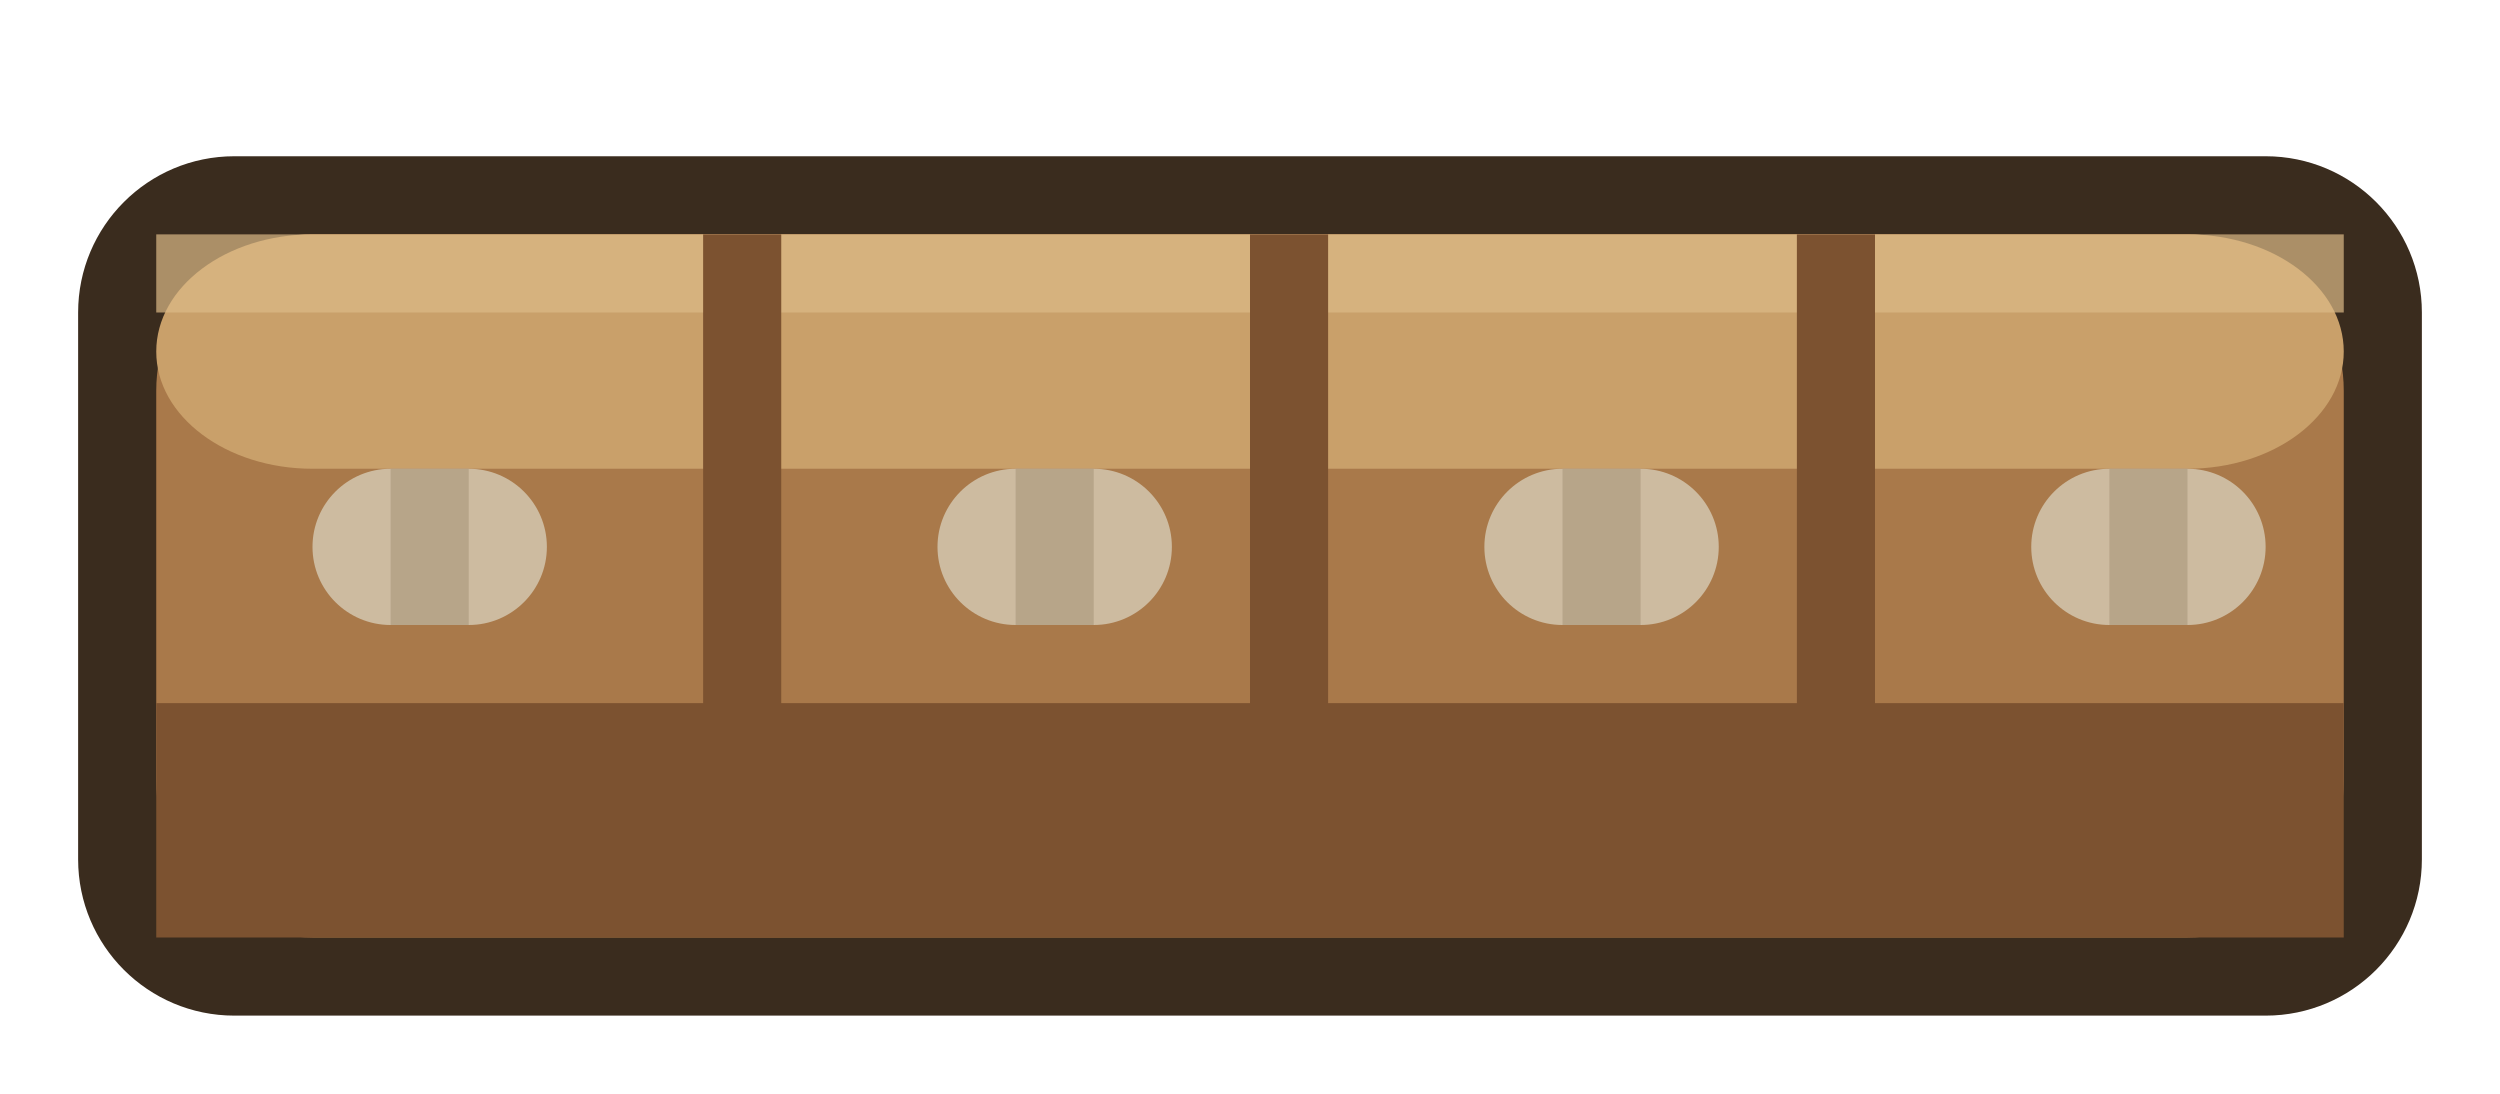
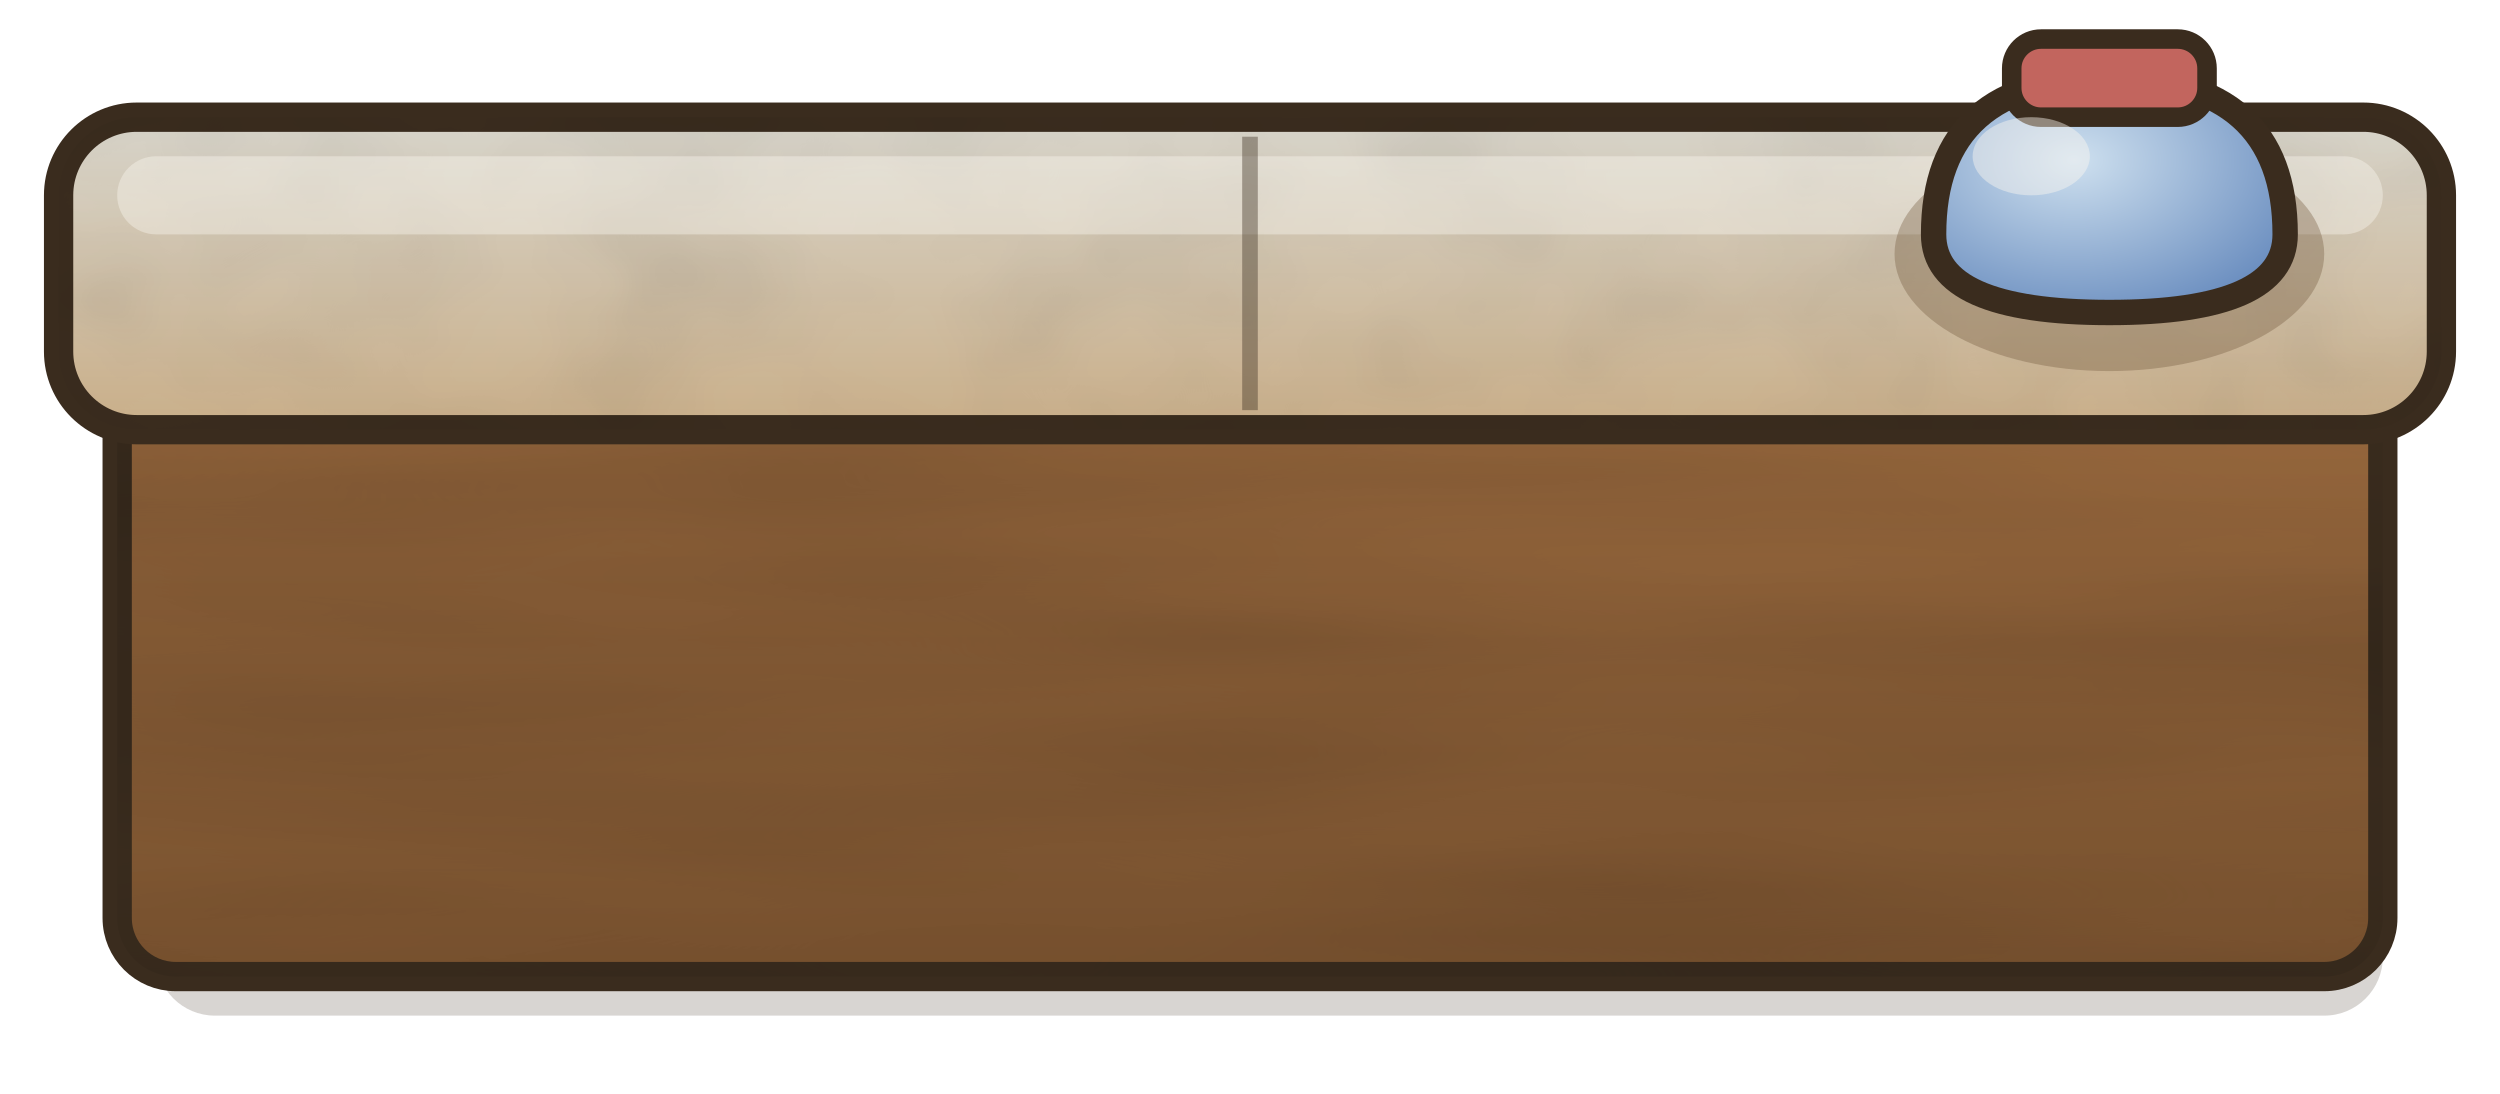
- <svg xmlns="http://www.w3.org/2000/svg" width="32" height="14" viewBox="0 0 32 14">
-   <rect x="1" y="2" width="30" height="11" rx="2" fill="#3a2c1e" />
-   <rect x="2" y="3" width="28" height="9" rx="2" fill="#a9794a" />
-   <rect x="2" y="3" width="28" height="3" rx="2" fill="#c9a06a" />
-   <rect x="2" y="9" width="28" height="3" fill="#7c5230" />
-   <rect x="2" y="3" width="28" height="1" fill="#dcb986" opacity="0.7" />
-   <rect x="9" y="3" width="1" height="9" fill="#7c5230" />
-   <rect x="16" y="3" width="1" height="9" fill="#7c5230" />
-   <rect x="23" y="3" width="1" height="9" fill="#7c5230" />
-   <rect x="4" y="6" width="3" height="2" rx="1" fill="#cdbba0" />
-   <rect x="12" y="6" width="3" height="2" rx="1" fill="#cdbba0" />
-   <rect x="19" y="6" width="3" height="2" rx="1" fill="#cdbba0" />
-   <rect x="26" y="6" width="3" height="2" rx="1" fill="#cdbba0" />
-   <rect x="5" y="6" width="1" height="2" fill="#a9967a" opacity="0.6" />
-   <rect x="13" y="6" width="1" height="2" fill="#a9967a" opacity="0.6" />
-   <rect x="20" y="6" width="1" height="2" fill="#a9967a" opacity="0.6" />
-   <rect x="27" y="6" width="1" height="2" fill="#a9967a" opacity="0.6" />
+ <svg xmlns="http://www.w3.org/2000/svg" width="128" height="56" viewBox="0 0 128 56">
+   <defs>
+     <linearGradient id="counter_base" x1="0" y1="0" x2="0" y2="1">
+       <stop offset="0" stop-color="#9c6b3f" />
+       <stop offset="1" stop-color="#7c5430" />
+     </linearGradient>
+     <linearGradient id="counter_top" x1="0" y1="0" x2="0" y2="1">
+       <stop offset="0" stop-color="#dad7cd" />
+       <stop offset="1" stop-color="#cbb08a" />
+     </linearGradient>
+     <radialGradient id="counter_jar" cx="0.4" cy="0.35" r="0.7">
+       <stop offset="0" stop-color="#cee0ef" />
+       <stop offset="1" stop-color="#6c8fc0" />
+     </radialGradient>
+     <filter id="counter_grain" x="0" y="0" width="100%" height="100%" color-interpolation-filters="sRGB">
+       <feTurbulence type="fractalNoise" baseFrequency="0.014 0.1" numOctaves="3" seed="13" result="n" />
+       <feColorMatrix in="n" type="matrix" values="0 0 0 0 0  0 0 0 0 0  0 0 0 0 0  0.85 0 0 0 0" result="a" />
+       <feComponentTransfer in="a" result="m">
+         <feFuncA type="gamma" amplitude="1" exponent="1.7" offset="0" />
+       </feComponentTransfer>
+       <feComposite in="m" in2="SourceAlpha" operator="in" />
+     </filter>
+     <filter id="counter_stone" x="0" y="0" width="100%" height="100%" color-interpolation-filters="sRGB">
+       <feTurbulence type="fractalNoise" baseFrequency="0.1 0.12" numOctaves="3" seed="4" result="n" />
+       <feColorMatrix in="n" type="matrix" values="0 0 0 0 0  0 0 0 0 0  0 0 0 0 0  0.6 0 0 0 0" result="a" />
+       <feComponentTransfer in="a" result="m">
+         <feFuncA type="gamma" amplitude="1" exponent="2" offset="0" />
+       </feComponentTransfer>
+       <feComposite in="m" in2="SourceAlpha" operator="in" />
+     </filter>
+   </defs>
+   <rect x="8" y="20" width="114" height="32" rx="3" fill="#3a2c1e" opacity="0.2" />
+   <rect x="6" y="18" width="116" height="32" rx="3" fill="url(#counter_base)" stroke="#3a2c1e" stroke-width="1.5" />
+   <rect x="6" y="18" width="116" height="32" rx="3" fill="#5b3d22" filter="url(#counter_grain)" opacity="0.3" />
+   <rect x="3" y="6" width="122" height="16" rx="4" fill="url(#counter_top)" stroke="#3a2c1e" stroke-width="1.5" />
+   <rect x="3" y="6" width="122" height="16" rx="4" fill="#9d927c" filter="url(#counter_stone)" opacity="0.28" />
+   <rect x="6" y="8" width="116" height="4" rx="2" fill="#fbf7ef" opacity="0.4" />
+   <line x1="64" y1="7" x2="64" y2="21" stroke="#3a2c1e" stroke-width="0.8" opacity="0.4" />
+   <ellipse cx="108" cy="13" rx="11" ry="6" fill="#6f553a" opacity="0.35" />
+   <path d="M99 12 q0 -8 9 -8 q9 0 9 8 q0 4 -9 4 q-9 0 -9 -4 z" fill="url(#counter_jar)" stroke="#3a2c1e" stroke-width="1.3" />
+   <rect x="103" y="2" width="10" height="4" rx="1.5" fill="#c2655e" stroke="#3a2c1e" stroke-width="1" />
+   <ellipse cx="104" cy="8" rx="3" ry="2" fill="#fbf7ef" opacity="0.45" />
</svg>
